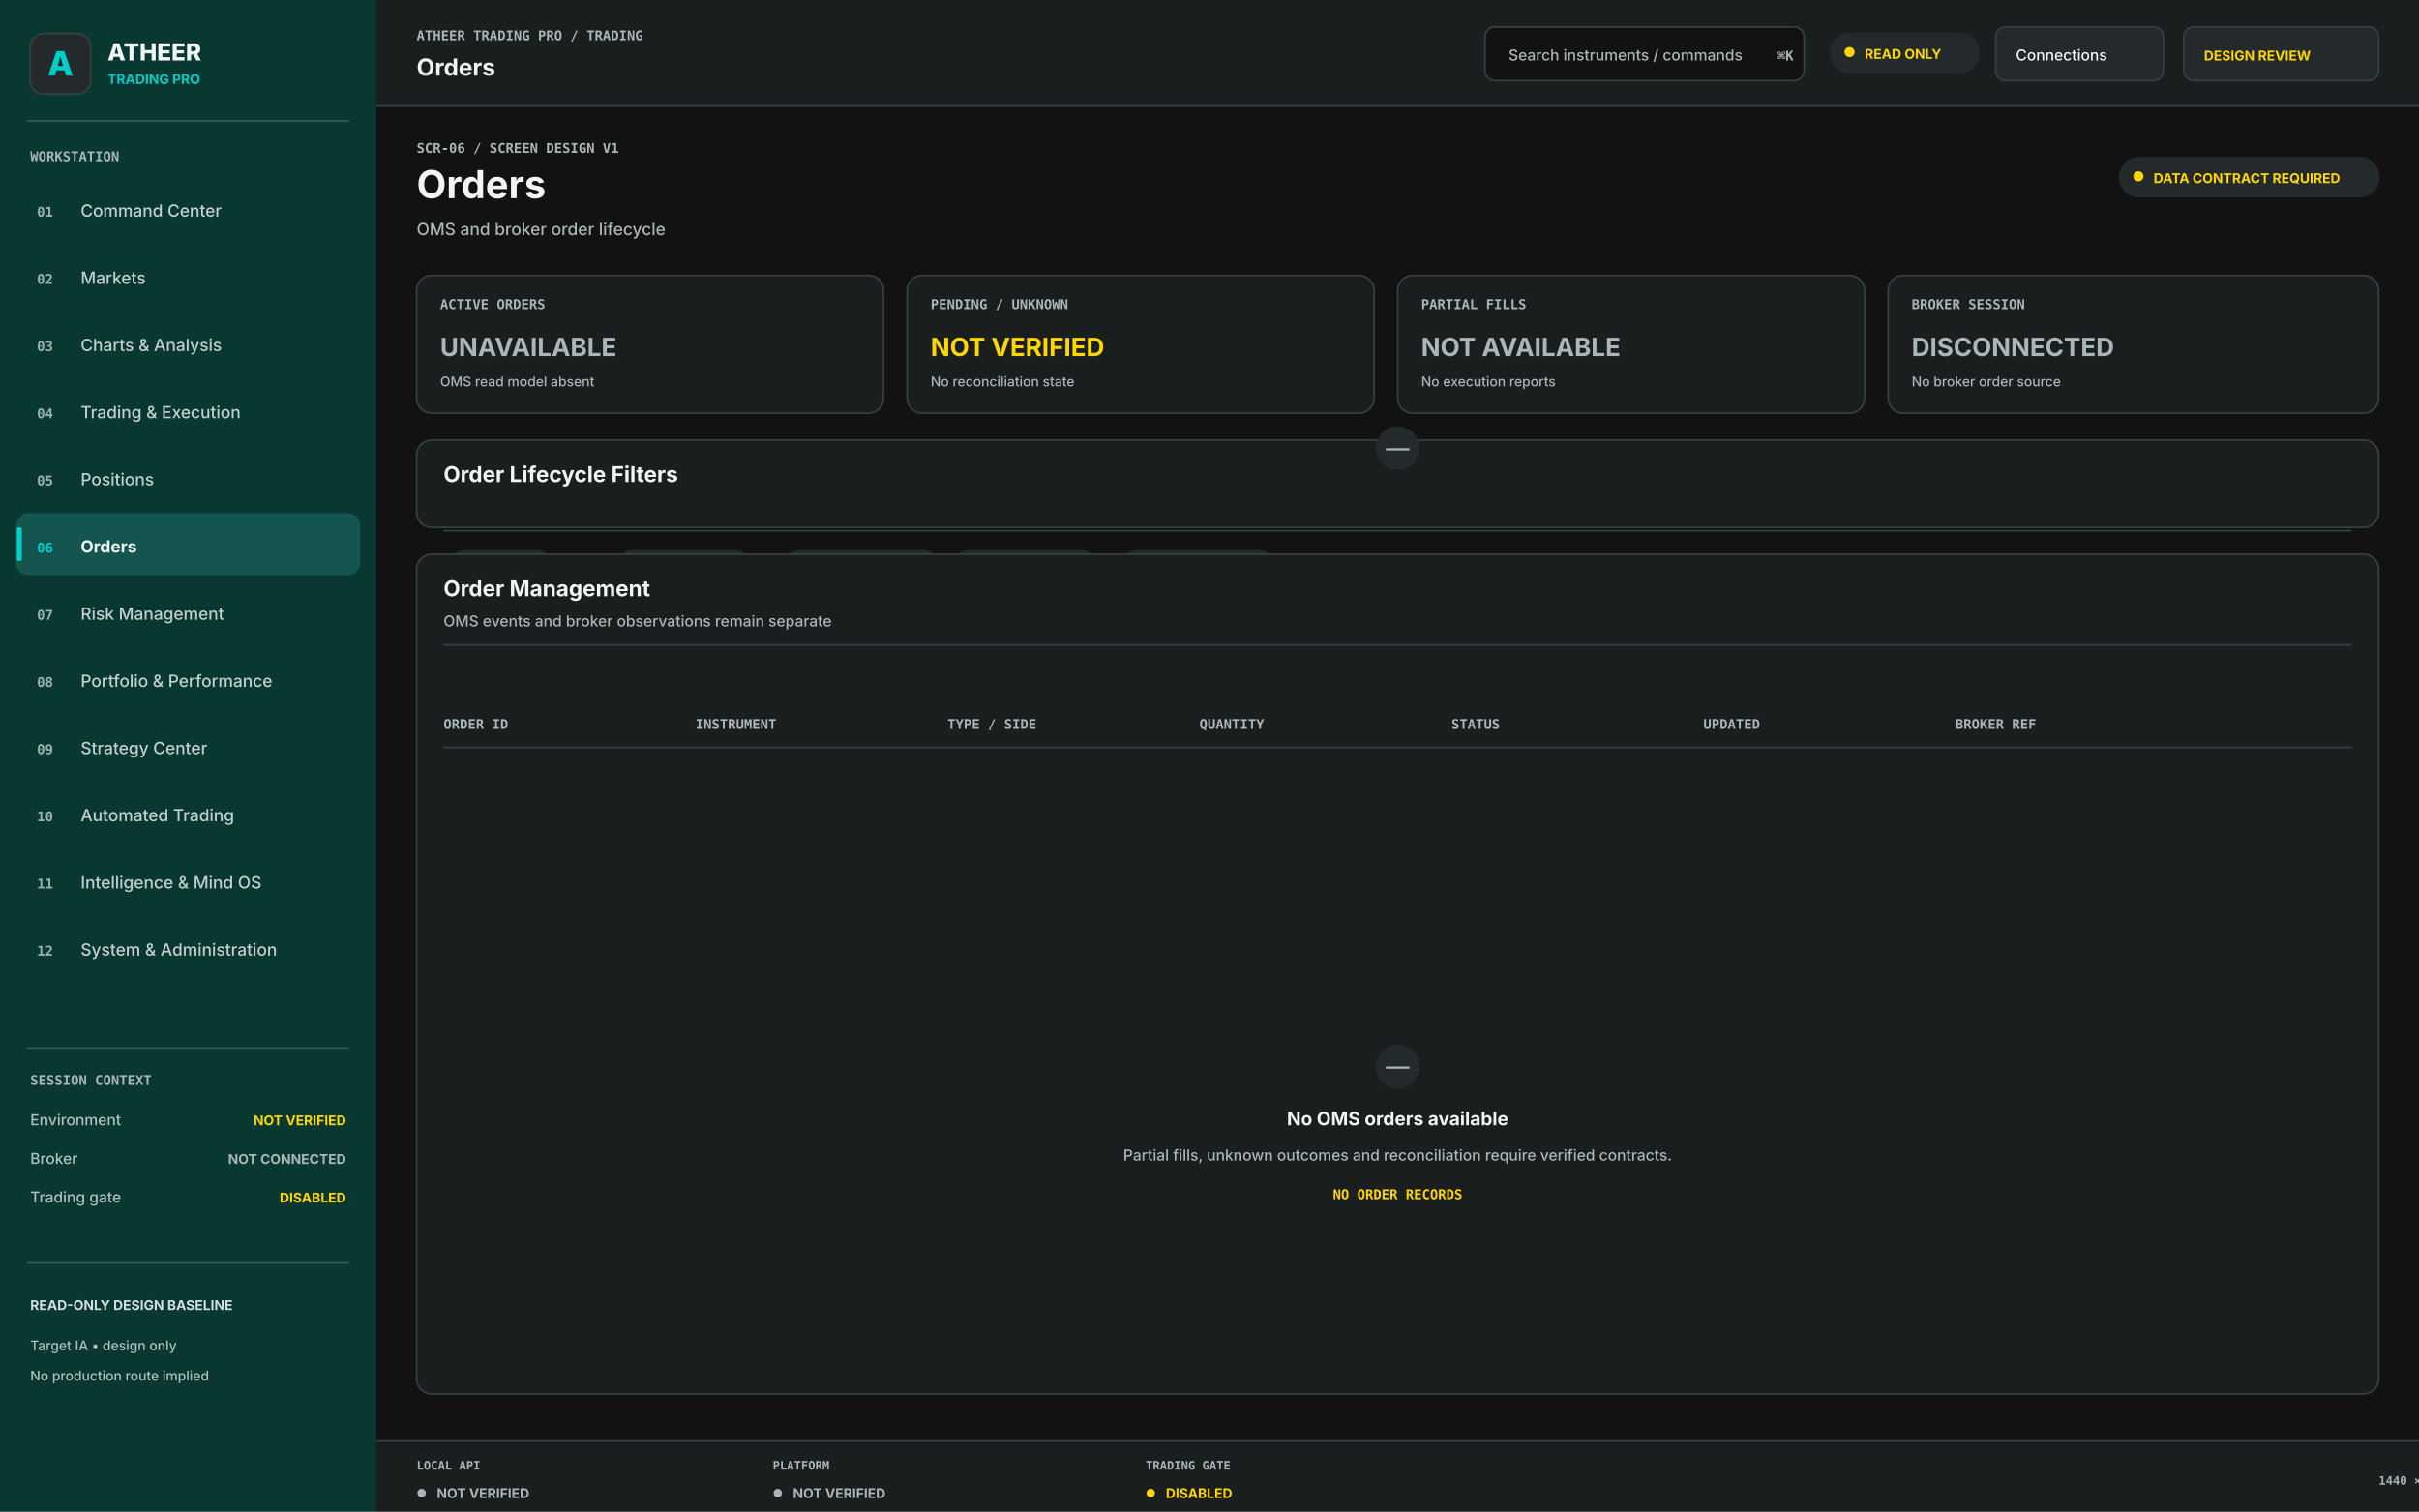
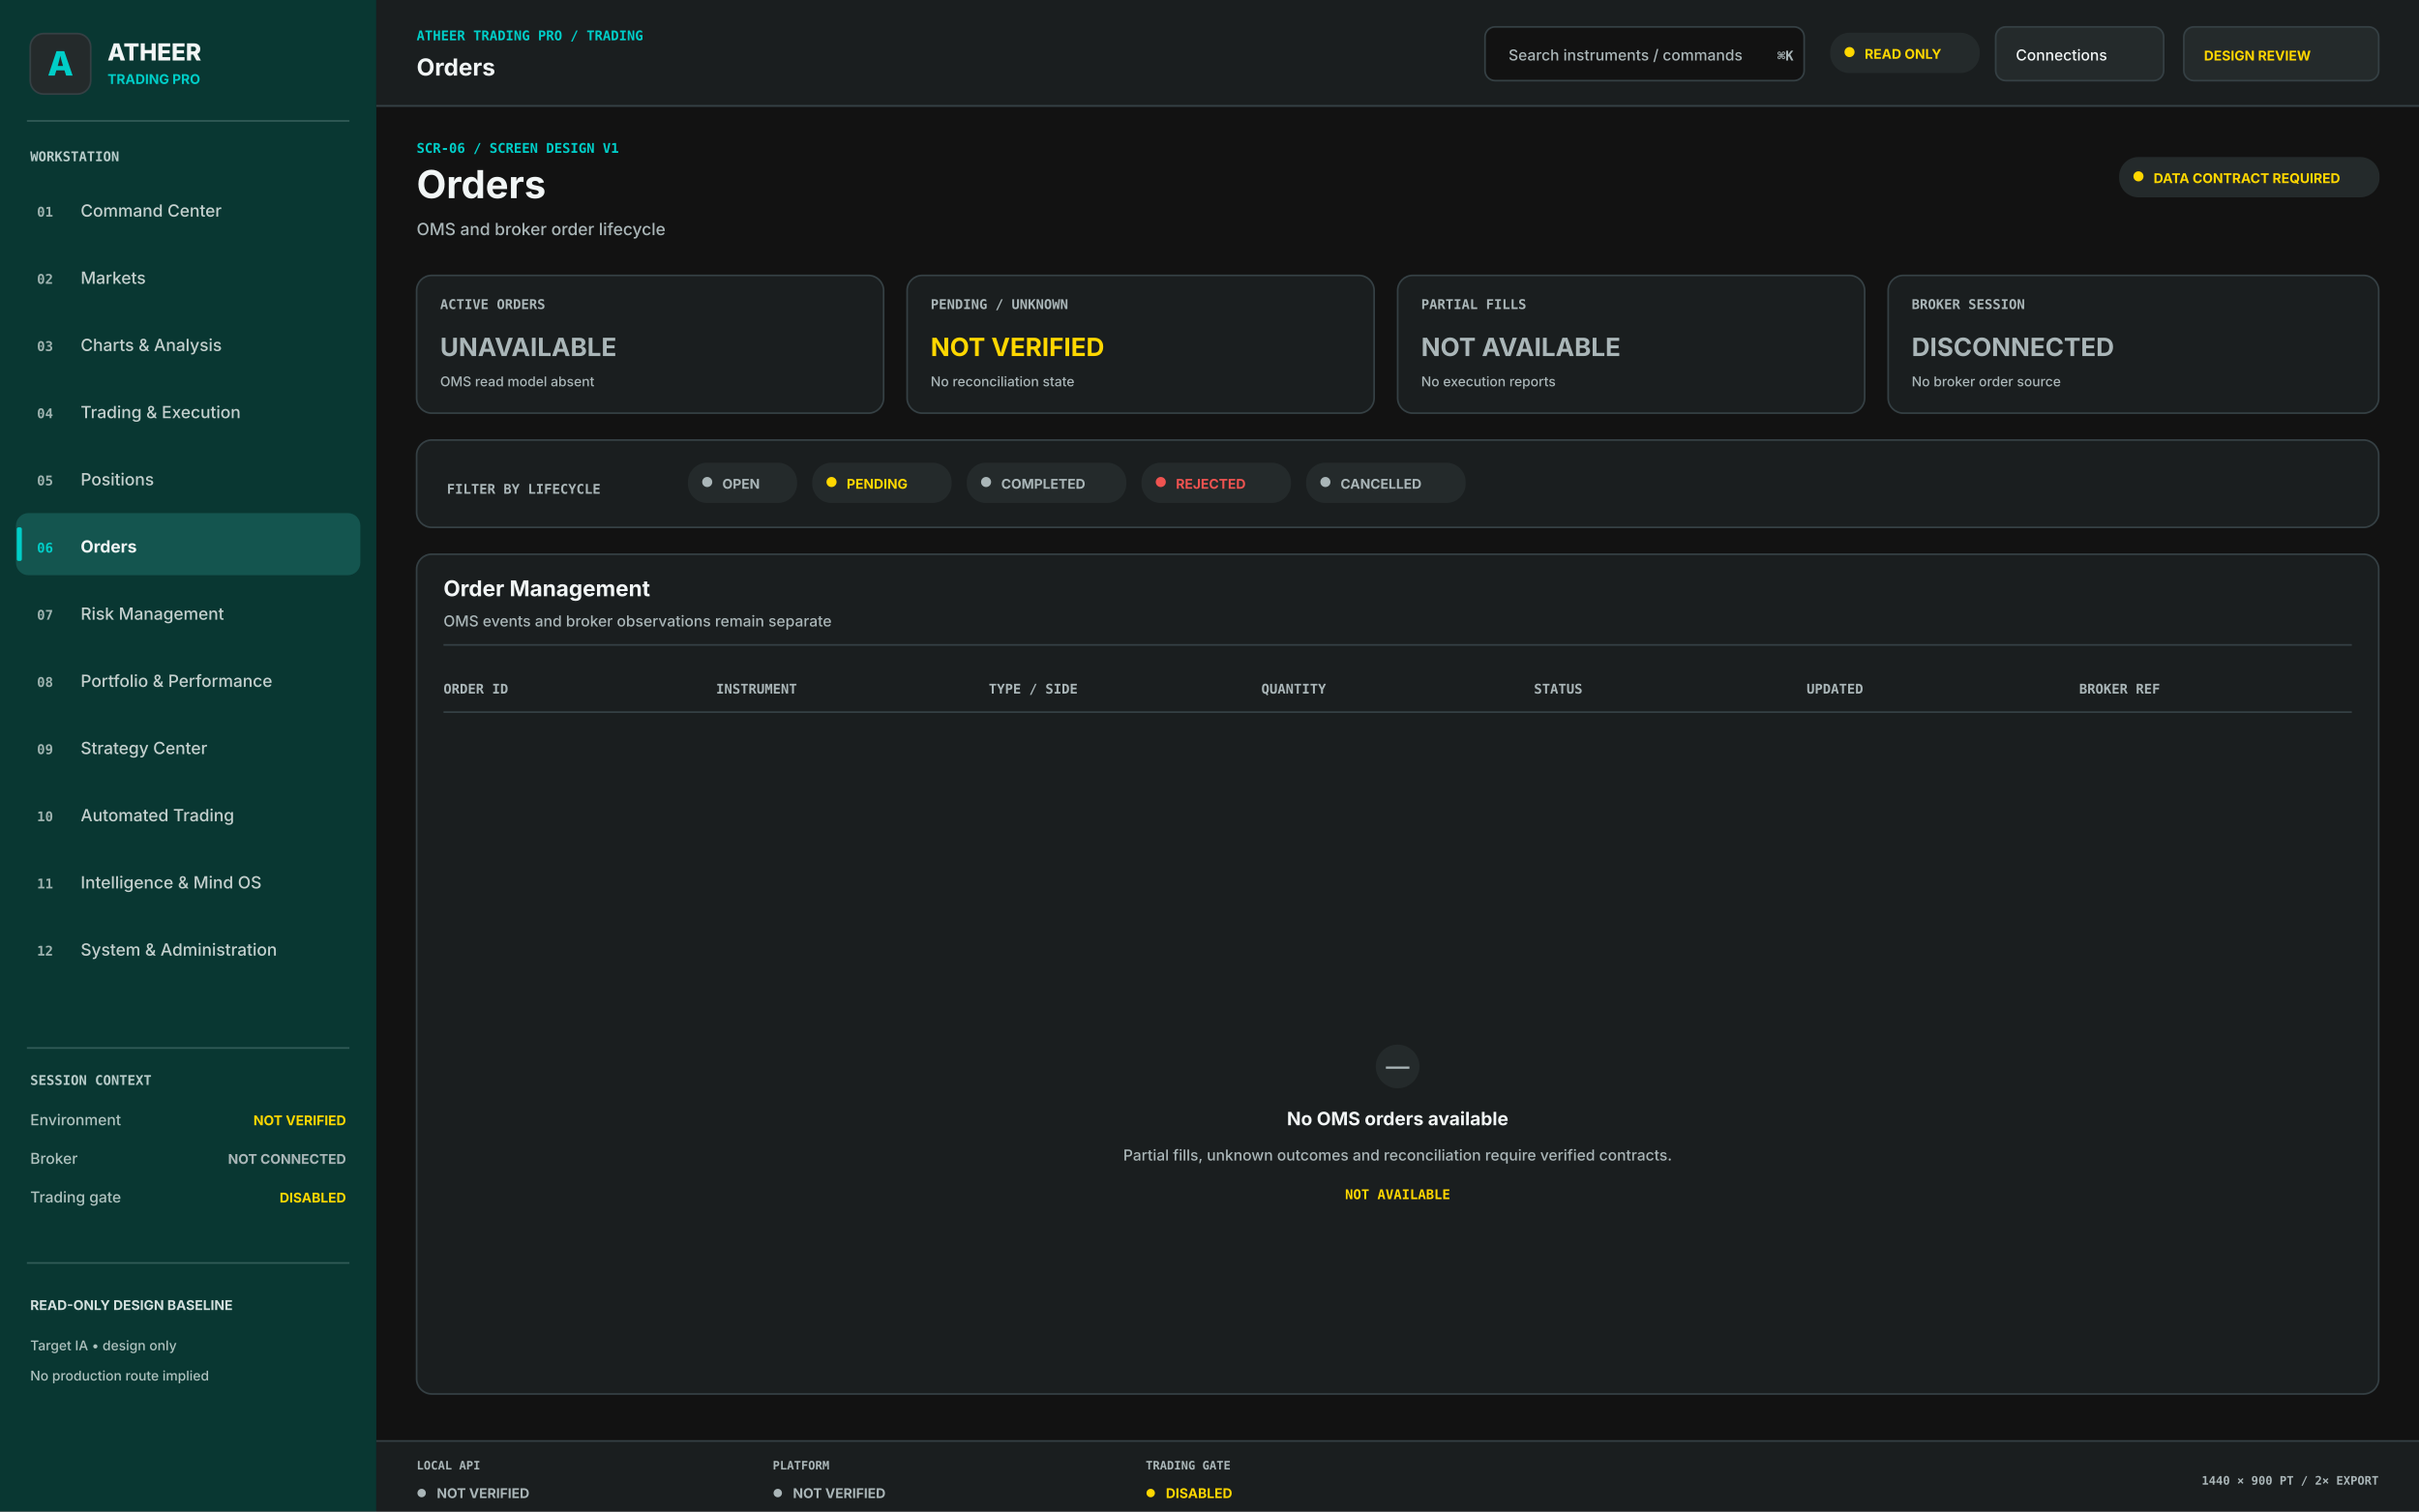
<svg xmlns="http://www.w3.org/2000/svg" width="2880" height="1800" viewBox="0 0 1440 900" role="img" aria-labelledby="design-title design-desc">
  <rect width="1440" height="900" fill="#121212" />
  <rect width="224" height="900" fill="#093732" />
-   <rect x="18" y="20" width="36" height="36" rx="8" fill="#242A2B" stroke="#354044" stroke-width="1" />
+   <rect x="18" y="20" width="36" height="36" rx="8" fill="#242A2B" stroke="#354044" />
  <text x="36" y="45" text-anchor="middle" fill="#00CEC8" font-family="SF Pro Display, -apple-system, BlinkMacSystemFont, Helvetica Neue, sans-serif" font-size="20" font-weight="800">A</text>
  <text x="64" y="36" text-anchor="start" fill="#F1F5F5" font-family="SF Pro Display, -apple-system, BlinkMacSystemFont, Helvetica Neue, sans-serif" font-size="14" font-weight="800">ATHEER</text>
  <text x="64" y="50" text-anchor="start" fill="#00CEC8" font-family="SF Pro Display, -apple-system, BlinkMacSystemFont, Helvetica Neue, sans-serif" font-size="8" font-weight="700">TRADING PRO</text>
  <line x1="16" y1="72" x2="208" y2="72" stroke="#315B57" />
-   <text x="18" y="96" text-anchor="start" fill="#AAB6B8" font-family="SF Mono, Menlo, monospace" font-size="8" font-weight="650">WORKSTATION</text>
+   <text x="18" y="96" text-anchor="start" fill="#B8CCCA" font-family="SF Mono, Menlo, monospace" font-size="8" font-weight="650">WORKSTATION</text>
  <text x="22" y="129" text-anchor="start" fill="#9FB3B0" font-family="SF Mono, Menlo, monospace" font-size="8" font-weight="650">01</text>
  <text x="48" y="129" text-anchor="start" fill="#C4D0CE" font-family="SF Pro Display, -apple-system, BlinkMacSystemFont, Helvetica Neue, sans-serif" font-size="10" font-weight="450">Command Center</text>
  <text x="22" y="169" text-anchor="start" fill="#9FB3B0" font-family="SF Mono, Menlo, monospace" font-size="8" font-weight="650">02</text>
  <text x="48" y="169" text-anchor="start" fill="#C4D0CE" font-family="SF Pro Display, -apple-system, BlinkMacSystemFont, Helvetica Neue, sans-serif" font-size="10" font-weight="450">Markets</text>
  <text x="22" y="209" text-anchor="start" fill="#9FB3B0" font-family="SF Mono, Menlo, monospace" font-size="8" font-weight="650">03</text>
  <text x="48" y="209" text-anchor="start" fill="#C4D0CE" font-family="SF Pro Display, -apple-system, BlinkMacSystemFont, Helvetica Neue, sans-serif" font-size="10" font-weight="450">Charts &amp; Analysis</text>
  <text x="22" y="249" text-anchor="start" fill="#9FB3B0" font-family="SF Mono, Menlo, monospace" font-size="8" font-weight="650">04</text>
  <text x="48" y="249" text-anchor="start" fill="#C4D0CE" font-family="SF Pro Display, -apple-system, BlinkMacSystemFont, Helvetica Neue, sans-serif" font-size="10" font-weight="450">Trading &amp; Execution</text>
  <text x="22" y="289" text-anchor="start" fill="#9FB3B0" font-family="SF Mono, Menlo, monospace" font-size="8" font-weight="650">05</text>
  <text x="48" y="289" text-anchor="start" fill="#C4D0CE" font-family="SF Pro Display, -apple-system, BlinkMacSystemFont, Helvetica Neue, sans-serif" font-size="10" font-weight="450">Positions</text>
-   <rect x="10" y="306" width="204" height="36" rx="7" fill="#14554F" stroke="#14554F" stroke-width="1" />
+   <rect x="10" y="306" width="204" height="36" rx="7" fill="#14554F" stroke="#14554F" />
  <rect x="10" y="314" width="3" height="20" rx="1" fill="#00CEC8" />
  <text x="22" y="329" text-anchor="start" fill="#00CEC8" font-family="SF Mono, Menlo, monospace" font-size="8" font-weight="650">06</text>
  <text x="48" y="329" text-anchor="start" fill="#F1F5F5" font-family="SF Pro Display, -apple-system, BlinkMacSystemFont, Helvetica Neue, sans-serif" font-size="10" font-weight="650">Orders</text>
  <text x="22" y="369" text-anchor="start" fill="#9FB3B0" font-family="SF Mono, Menlo, monospace" font-size="8" font-weight="650">07</text>
  <text x="48" y="369" text-anchor="start" fill="#C4D0CE" font-family="SF Pro Display, -apple-system, BlinkMacSystemFont, Helvetica Neue, sans-serif" font-size="10" font-weight="450">Risk Management</text>
  <text x="22" y="409" text-anchor="start" fill="#9FB3B0" font-family="SF Mono, Menlo, monospace" font-size="8" font-weight="650">08</text>
  <text x="48" y="409" text-anchor="start" fill="#C4D0CE" font-family="SF Pro Display, -apple-system, BlinkMacSystemFont, Helvetica Neue, sans-serif" font-size="10" font-weight="450">Portfolio &amp; Performance</text>
  <text x="22" y="449" text-anchor="start" fill="#9FB3B0" font-family="SF Mono, Menlo, monospace" font-size="8" font-weight="650">09</text>
  <text x="48" y="449" text-anchor="start" fill="#C4D0CE" font-family="SF Pro Display, -apple-system, BlinkMacSystemFont, Helvetica Neue, sans-serif" font-size="10" font-weight="450">Strategy Center</text>
  <text x="22" y="489" text-anchor="start" fill="#9FB3B0" font-family="SF Mono, Menlo, monospace" font-size="8" font-weight="650">10</text>
  <text x="48" y="489" text-anchor="start" fill="#C4D0CE" font-family="SF Pro Display, -apple-system, BlinkMacSystemFont, Helvetica Neue, sans-serif" font-size="10" font-weight="450">Automated Trading</text>
  <text x="22" y="529" text-anchor="start" fill="#9FB3B0" font-family="SF Mono, Menlo, monospace" font-size="8" font-weight="650">11</text>
  <text x="48" y="529" text-anchor="start" fill="#C4D0CE" font-family="SF Pro Display, -apple-system, BlinkMacSystemFont, Helvetica Neue, sans-serif" font-size="10" font-weight="450">Intelligence &amp; Mind OS</text>
  <text x="22" y="569" text-anchor="start" fill="#9FB3B0" font-family="SF Mono, Menlo, monospace" font-size="8" font-weight="650">12</text>
  <text x="48" y="569" text-anchor="start" fill="#C4D0CE" font-family="SF Pro Display, -apple-system, BlinkMacSystemFont, Helvetica Neue, sans-serif" font-size="10" font-weight="450">System &amp; Administration</text>
  <line x1="16" y1="624" x2="208" y2="624" stroke="#315B57" />
-   <text x="18" y="646" text-anchor="start" fill="#AAB6B8" font-family="SF Mono, Menlo, monospace" font-size="8" font-weight="650">SESSION CONTEXT</text>
+   <text x="18" y="646" text-anchor="start" fill="#B8CCCA" font-family="SF Mono, Menlo, monospace" font-size="8" font-weight="650">SESSION CONTEXT</text>
  <text x="18" y="670" text-anchor="start" fill="#AFC2BF" font-family="SF Pro Display, -apple-system, BlinkMacSystemFont, Helvetica Neue, sans-serif" font-size="9" font-weight="500">Environment</text>
  <text x="206" y="670" text-anchor="end" fill="#FFD700" font-family="SF Pro Display, -apple-system, BlinkMacSystemFont, Helvetica Neue, sans-serif" font-size="8" font-weight="650">NOT VERIFIED</text>
  <text x="18" y="693" text-anchor="start" fill="#AFC2BF" font-family="SF Pro Display, -apple-system, BlinkMacSystemFont, Helvetica Neue, sans-serif" font-size="9" font-weight="500">Broker</text>
  <text x="206" y="693" text-anchor="end" fill="#AAB6B8" font-family="SF Pro Display, -apple-system, BlinkMacSystemFont, Helvetica Neue, sans-serif" font-size="8" font-weight="650">NOT CONNECTED</text>
  <text x="18" y="716" text-anchor="start" fill="#AFC2BF" font-family="SF Pro Display, -apple-system, BlinkMacSystemFont, Helvetica Neue, sans-serif" font-size="9" font-weight="500">Trading gate</text>
  <text x="206" y="716" text-anchor="end" fill="#FFD700" font-family="SF Pro Display, -apple-system, BlinkMacSystemFont, Helvetica Neue, sans-serif" font-size="8" font-weight="650">DISABLED</text>
  <line x1="16" y1="752" x2="208" y2="752" stroke="#315B57" />
  <text x="18" y="780" text-anchor="start" fill="#D3E0DE" font-family="SF Pro Display, -apple-system, BlinkMacSystemFont, Helvetica Neue, sans-serif" font-size="8" font-weight="650">READ-ONLY DESIGN BASELINE</text>
  <text x="18" y="804" text-anchor="start" fill="#AFC2BF" font-family="SF Pro Display, -apple-system, BlinkMacSystemFont, Helvetica Neue, sans-serif" font-size="8" font-weight="500">Target IA • design only</text>
  <text x="18" y="822" text-anchor="start" fill="#AFC2BF" font-family="SF Pro Display, -apple-system, BlinkMacSystemFont, Helvetica Neue, sans-serif" font-size="8" font-weight="500">No production route implied</text>
  <rect x="224" width="1216" height="64" fill="#1A1E1F" />
  <line x1="224" y1="63" x2="1440" y2="63" stroke="#354044" />
-   <text x="248" y="24" text-anchor="start" fill="#AAB6B8" font-family="SF Mono, Menlo, monospace" font-size="8" font-weight="650">ATHEER TRADING PRO  /  TRADING</text>
+   <text x="248" y="24" text-anchor="start" fill="#00CEC8" font-family="SF Mono, Menlo, monospace" font-size="8" font-weight="650">ATHEER TRADING PRO  /  TRADING</text>
  <text x="248" y="45" text-anchor="start" fill="#F1F5F5" font-family="SF Pro Display, -apple-system, BlinkMacSystemFont, Helvetica Neue, sans-serif" font-size="14" font-weight="650">Orders</text>
-   <rect x="884" y="16" width="190" height="32" rx="6" fill="#121212" stroke="#354044" stroke-width="1" />
+   <rect x="884" y="16" width="190" height="32" rx="6" fill="#121212" stroke="#354044" />
  <text x="898" y="36" text-anchor="start" fill="#AAB6B8" font-family="SF Pro Display, -apple-system, BlinkMacSystemFont, Helvetica Neue, sans-serif" font-size="9" font-weight="500">Search instruments / commands</text>
  <text x="1058" y="36" text-anchor="start" fill="#AAB6B8" font-family="SF Mono, Menlo, monospace" font-size="8" font-weight="650">⌘K</text>
-   <rect x="1090" y="20" width="88" height="23" rx="11" fill="#242A2B" stroke="#242A2B" stroke-width="1" />
+   <rect x="1090" y="20" width="88" height="23" rx="11" fill="#242A2B" stroke="#242A2B" />
  <circle cx="1101" cy="31" r="3" fill="#FFD700" />
  <text x="1110" y="35" text-anchor="start" fill="#FFD700" font-family="SF Pro Display, -apple-system, BlinkMacSystemFont, Helvetica Neue, sans-serif" font-size="8" font-weight="700">READ ONLY</text>
-   <rect x="1188" y="16" width="100" height="32" rx="6" fill="#242A2B" stroke="#354044" stroke-width="1" />
+   <rect x="1188" y="16" width="100" height="32" rx="6" fill="#242A2B" stroke="#354044" />
  <text x="1200" y="36" text-anchor="start" fill="#F1F5F5" font-family="SF Pro Display, -apple-system, BlinkMacSystemFont, Helvetica Neue, sans-serif" font-size="9" font-weight="500">Connections</text>
-   <rect x="1300" y="16" width="116" height="32" rx="6" fill="#242A2B" stroke="#354044" stroke-width="1" />
+   <rect x="1300" y="16" width="116" height="32" rx="6" fill="#242A2B" stroke="#354044" />
  <text x="1312" y="36" text-anchor="start" fill="#FFD700" font-family="SF Pro Display, -apple-system, BlinkMacSystemFont, Helvetica Neue, sans-serif" font-size="8" font-weight="700">DESIGN REVIEW</text>
-   <text x="248" y="91" text-anchor="start" fill="#AAB6B8" font-family="SF Mono, Menlo, monospace" font-size="8" font-weight="650">SCR-06  /  SCREEN DESIGN V1</text>
+   <text x="248" y="91" text-anchor="start" fill="#00CEC8" font-family="SF Mono, Menlo, monospace" font-size="8" font-weight="650">SCR-06  /  SCREEN DESIGN V1</text>
  <text x="248" y="118" text-anchor="start" fill="#F1F5F5" font-family="SF Pro Display, -apple-system, BlinkMacSystemFont, Helvetica Neue, sans-serif" font-size="23" font-weight="750">Orders</text>
  <text x="248" y="140" text-anchor="start" fill="#AAB6B8" font-family="SF Pro Display, -apple-system, BlinkMacSystemFont, Helvetica Neue, sans-serif" font-size="10" font-weight="500">OMS and broker order lifecycle</text>
-   <rect x="1262" y="94" width="154" height="23" rx="11" fill="#242A2B" stroke="#242A2B" stroke-width="1" />
+   <rect x="1262" y="94" width="154" height="23" rx="11" fill="#242A2B" stroke="#242A2B" />
  <circle cx="1273" cy="105" r="3" fill="#FFD700" />
  <text x="1282" y="109" text-anchor="start" fill="#FFD700" font-family="SF Pro Display, -apple-system, BlinkMacSystemFont, Helvetica Neue, sans-serif" font-size="8" font-weight="700">DATA CONTRACT REQUIRED</text>
  <rect x="224" y="858" width="1216" height="42" fill="#1A1E1F" />
  <line x1="224" y1="858" x2="1440" y2="858" stroke="#354044" />
  <text x="248" y="875" text-anchor="start" fill="#AAB6B8" font-family="SF Mono, Menlo, monospace" font-size="7" font-weight="650">LOCAL API</text>
  <circle cx="251" cy="889" r="2.5" fill="#AAB6B8" />
  <text x="260" y="892" text-anchor="start" fill="#AAB6B8" font-family="SF Pro Display, -apple-system, BlinkMacSystemFont, Helvetica Neue, sans-serif" font-size="8" font-weight="650">NOT VERIFIED</text>
  <text x="460" y="875" text-anchor="start" fill="#AAB6B8" font-family="SF Mono, Menlo, monospace" font-size="7" font-weight="650">PLATFORM</text>
  <circle cx="463" cy="889" r="2.5" fill="#AAB6B8" />
  <text x="472" y="892" text-anchor="start" fill="#AAB6B8" font-family="SF Pro Display, -apple-system, BlinkMacSystemFont, Helvetica Neue, sans-serif" font-size="8" font-weight="650">NOT VERIFIED</text>
  <text x="682" y="875" text-anchor="start" fill="#AAB6B8" font-family="SF Mono, Menlo, monospace" font-size="7" font-weight="650">TRADING GATE</text>
  <circle cx="685" cy="889" r="2.5" fill="#FFD700" />
  <text x="694" y="892" text-anchor="start" fill="#FFD700" font-family="SF Pro Display, -apple-system, BlinkMacSystemFont, Helvetica Neue, sans-serif" font-size="8" font-weight="650">DISABLED</text>
-   <text x="1416" y="884" text-anchor="start" fill="#AAB6B8" font-family="SF Mono, Menlo, monospace" font-size="7" font-weight="650">1440 × 900 PT / 2× EXPORT</text>
-   <rect x="248" y="164" width="278" height="82" rx="9" fill="#1A1E1F" stroke="#354044" stroke-width="1" />
+   <text x="1416" y="884" text-anchor="end" fill="#AAB6B8" font-family="SF Mono, Menlo, monospace" font-size="7" font-weight="650">1440 × 900 PT / 2× EXPORT</text>
+   <rect x="248" y="164" width="278" height="82" rx="9" fill="#1A1E1F" stroke="#354044" />
  <text x="262" y="184" text-anchor="start" fill="#AAB6B8" font-family="SF Mono, Menlo, monospace" font-size="8" font-weight="650">ACTIVE ORDERS</text>
  <text x="262" y="212" text-anchor="start" fill="#AAB6B8" font-family="SF Pro Display, -apple-system, BlinkMacSystemFont, Helvetica Neue, sans-serif" font-size="15" font-weight="650">UNAVAILABLE</text>
  <text x="262" y="230" text-anchor="start" fill="#AAB6B8" font-family="SF Pro Display, -apple-system, BlinkMacSystemFont, Helvetica Neue, sans-serif" font-size="8" font-weight="500">OMS read model absent</text>
-   <rect x="540" y="164" width="278" height="82" rx="9" fill="#1A1E1F" stroke="#354044" stroke-width="1" />
+   <rect x="540" y="164" width="278" height="82" rx="9" fill="#1A1E1F" stroke="#354044" />
  <text x="554" y="184" text-anchor="start" fill="#AAB6B8" font-family="SF Mono, Menlo, monospace" font-size="8" font-weight="650">PENDING / UNKNOWN</text>
  <text x="554" y="212" text-anchor="start" fill="#FFD700" font-family="SF Pro Display, -apple-system, BlinkMacSystemFont, Helvetica Neue, sans-serif" font-size="15" font-weight="650">NOT VERIFIED</text>
  <text x="554" y="230" text-anchor="start" fill="#AAB6B8" font-family="SF Pro Display, -apple-system, BlinkMacSystemFont, Helvetica Neue, sans-serif" font-size="8" font-weight="500">No reconciliation state</text>
-   <rect x="832" y="164" width="278" height="82" rx="9" fill="#1A1E1F" stroke="#354044" stroke-width="1" />
+   <rect x="832" y="164" width="278" height="82" rx="9" fill="#1A1E1F" stroke="#354044" />
  <text x="846" y="184" text-anchor="start" fill="#AAB6B8" font-family="SF Mono, Menlo, monospace" font-size="8" font-weight="650">PARTIAL FILLS</text>
  <text x="846" y="212" text-anchor="start" fill="#AAB6B8" font-family="SF Pro Display, -apple-system, BlinkMacSystemFont, Helvetica Neue, sans-serif" font-size="15" font-weight="650">NOT AVAILABLE</text>
  <text x="846" y="230" text-anchor="start" fill="#AAB6B8" font-family="SF Pro Display, -apple-system, BlinkMacSystemFont, Helvetica Neue, sans-serif" font-size="8" font-weight="500">No execution reports</text>
-   <rect x="1124" y="164" width="292" height="82" rx="9" fill="#1A1E1F" stroke="#354044" stroke-width="1" />
+   <rect x="1124" y="164" width="292" height="82" rx="9" fill="#1A1E1F" stroke="#354044" />
  <text x="1138" y="184" text-anchor="start" fill="#AAB6B8" font-family="SF Mono, Menlo, monospace" font-size="8" font-weight="650">BROKER SESSION</text>
  <text x="1138" y="212" text-anchor="start" fill="#AAB6B8" font-family="SF Pro Display, -apple-system, BlinkMacSystemFont, Helvetica Neue, sans-serif" font-size="15" font-weight="650">DISCONNECTED</text>
  <text x="1138" y="230" text-anchor="start" fill="#AAB6B8" font-family="SF Pro Display, -apple-system, BlinkMacSystemFont, Helvetica Neue, sans-serif" font-size="8" font-weight="500">No broker order source</text>
-   <rect x="248" y="262" width="1168" height="52" rx="9" fill="#1A1E1F" stroke="#354044" stroke-width="1" />
-   <text x="264" y="287" text-anchor="start" fill="#F1F5F5" font-family="SF Pro Display, -apple-system, BlinkMacSystemFont, Helvetica Neue, sans-serif" font-size="13" font-weight="650">Order Lifecycle Filters</text>
-   <line x1="264" y1="316" x2="1400" y2="316" stroke="#354044" />
-   <rect x="266" y="328" width="64" height="23" rx="11" fill="#242A2B" stroke="#242A2B" stroke-width="1" />
-   <circle cx="277" cy="339" r="3" fill="#AAB6B8" />
-   <text x="286" y="343" text-anchor="start" fill="#AAB6B8" font-family="SF Pro Display, -apple-system, BlinkMacSystemFont, Helvetica Neue, sans-serif" font-size="8" font-weight="700">OPEN</text>
-   <rect x="366" y="328" width="82" height="23" rx="11" fill="#242A2B" stroke="#242A2B" stroke-width="1" />
-   <circle cx="377" cy="339" r="3" fill="#FFD700" />
-   <text x="386" y="343" text-anchor="start" fill="#FFD700" font-family="SF Pro Display, -apple-system, BlinkMacSystemFont, Helvetica Neue, sans-serif" font-size="8" font-weight="700">PENDING</text>
-   <rect x="466" y="328" width="94" height="23" rx="11" fill="#242A2B" stroke="#242A2B" stroke-width="1" />
-   <circle cx="477" cy="339" r="3" fill="#AAB6B8" />
-   <text x="486" y="343" text-anchor="start" fill="#AAB6B8" font-family="SF Pro Display, -apple-system, BlinkMacSystemFont, Helvetica Neue, sans-serif" font-size="8" font-weight="700">COMPLETED</text>
-   <rect x="566" y="328" width="88" height="23" rx="11" fill="#242A2B" stroke="#242A2B" stroke-width="1" />
-   <circle cx="577" cy="339" r="3" fill="#EF5350" />
-   <text x="586" y="343" text-anchor="start" fill="#EF5350" font-family="SF Pro Display, -apple-system, BlinkMacSystemFont, Helvetica Neue, sans-serif" font-size="8" font-weight="700">REJECTED</text>
-   <rect x="666" y="328" width="94" height="23" rx="11" fill="#242A2B" stroke="#242A2B" stroke-width="1" />
-   <circle cx="677" cy="339" r="3" fill="#AAB6B8" />
-   <text x="686" y="343" text-anchor="start" fill="#AAB6B8" font-family="SF Pro Display, -apple-system, BlinkMacSystemFont, Helvetica Neue, sans-serif" font-size="8" font-weight="700">CANCELLED</text>
-   <circle cx="832" cy="266.84" r="13" fill="#242A2B" />
-   <text x="832" y="271.84" text-anchor="middle" fill="#AAB6B8" font-family="SF Pro Display, -apple-system, BlinkMacSystemFont, Helvetica Neue, sans-serif" font-size="14" font-weight="500">—</text>
-   <text x="832" y="301.84" text-anchor="middle" fill="#F1F5F5" font-family="SF Pro Display, -apple-system, BlinkMacSystemFont, Helvetica Neue, sans-serif" font-size="11" font-weight="650" />
-   <text x="832" y="322.84" text-anchor="middle" fill="#AAB6B8" font-family="SF Pro Display, -apple-system, BlinkMacSystemFont, Helvetica Neue, sans-serif" font-size="9" font-weight="450" />
-   <text x="832" y="345.84" text-anchor="middle" fill="#FFD700" font-family="SF Mono, Menlo, monospace" font-size="8" font-weight="700">NOT AVAILABLE</text>
-   <rect x="248" y="330" width="1168" height="500" rx="9" fill="#1A1E1F" stroke="#354044" stroke-width="1" />
+   <rect x="248" y="262" width="1168" height="52" rx="9" fill="#1A1E1F" stroke="#354044" />
+   <text x="266" y="294" text-anchor="start" fill="#AAB6B8" font-family="SF Mono, Menlo, monospace" font-size="8" font-weight="650">FILTER BY LIFECYCLE</text>
+   <rect x="410" y="276" width="64" height="23" rx="11" fill="#242A2B" stroke="#242A2B" />
+   <circle cx="421" cy="287" r="3" fill="#AAB6B8" />
+   <text x="430" y="291" text-anchor="start" fill="#AAB6B8" font-family="SF Pro Display, -apple-system, BlinkMacSystemFont, Helvetica Neue, sans-serif" font-size="8" font-weight="700">OPEN</text>
+   <rect x="484" y="276" width="82" height="23" rx="11" fill="#242A2B" stroke="#242A2B" />
+   <circle cx="495" cy="287" r="3" fill="#FFD700" />
+   <text x="504" y="291" text-anchor="start" fill="#FFD700" font-family="SF Pro Display, -apple-system, BlinkMacSystemFont, Helvetica Neue, sans-serif" font-size="8" font-weight="700">PENDING</text>
+   <rect x="576" y="276" width="94" height="23" rx="11" fill="#242A2B" stroke="#242A2B" />
+   <circle cx="587" cy="287" r="3" fill="#AAB6B8" />
+   <text x="596" y="291" text-anchor="start" fill="#AAB6B8" font-family="SF Pro Display, -apple-system, BlinkMacSystemFont, Helvetica Neue, sans-serif" font-size="8" font-weight="700">COMPLETED</text>
+   <rect x="680" y="276" width="88" height="23" rx="11" fill="#242A2B" stroke="#242A2B" />
+   <circle cx="691" cy="287" r="3" fill="#EF5350" />
+   <text x="700" y="291" text-anchor="start" fill="#EF5350" font-family="SF Pro Display, -apple-system, BlinkMacSystemFont, Helvetica Neue, sans-serif" font-size="8" font-weight="700">REJECTED</text>
+   <rect x="778" y="276" width="94" height="23" rx="11" fill="#242A2B" stroke="#242A2B" />
+   <circle cx="789" cy="287" r="3" fill="#AAB6B8" />
+   <text x="798" y="291" text-anchor="start" fill="#AAB6B8" font-family="SF Pro Display, -apple-system, BlinkMacSystemFont, Helvetica Neue, sans-serif" font-size="8" font-weight="700">CANCELLED</text>
+   <rect x="248" y="330" width="1168" height="500" rx="9" fill="#1A1E1F" stroke="#354044" />
  <text x="264" y="355" text-anchor="start" fill="#F1F5F5" font-family="SF Pro Display, -apple-system, BlinkMacSystemFont, Helvetica Neue, sans-serif" font-size="13" font-weight="650">Order Management</text>
  <text x="264" y="373" text-anchor="start" fill="#AAB6B8" font-family="SF Pro Display, -apple-system, BlinkMacSystemFont, Helvetica Neue, sans-serif" font-size="9" font-weight="500">OMS events and broker observations remain separate</text>
  <line x1="264" y1="384" x2="1400" y2="384" stroke="#354044" />
-   <text x="264" y="434" text-anchor="start" fill="#AAB6B8" font-family="SF Mono, Menlo, monospace" font-size="8" font-weight="650">ORDER ID</text>
-   <text x="414" y="434" text-anchor="start" fill="#AAB6B8" font-family="SF Mono, Menlo, monospace" font-size="8" font-weight="650">INSTRUMENT</text>
-   <text x="564" y="434" text-anchor="start" fill="#AAB6B8" font-family="SF Mono, Menlo, monospace" font-size="8" font-weight="650">TYPE / SIDE</text>
-   <text x="714" y="434" text-anchor="start" fill="#AAB6B8" font-family="SF Mono, Menlo, monospace" font-size="8" font-weight="650">QUANTITY</text>
-   <text x="864" y="434" text-anchor="start" fill="#AAB6B8" font-family="SF Mono, Menlo, monospace" font-size="8" font-weight="650">STATUS</text>
-   <text x="1014" y="434" text-anchor="start" fill="#AAB6B8" font-family="SF Mono, Menlo, monospace" font-size="8" font-weight="650">UPDATED</text>
-   <text x="1164" y="434" text-anchor="start" fill="#AAB6B8" font-family="SF Mono, Menlo, monospace" font-size="8" font-weight="650">BROKER REF</text>
-   <line x1="264" y1="445" x2="1400" y2="445" stroke="#354044" />
+   <text x="264" y="413" text-anchor="start" fill="#AAB6B8" font-family="SF Mono, Menlo, monospace" font-size="8" font-weight="650">ORDER ID</text>
+   <text x="426.286" y="413" text-anchor="start" fill="#AAB6B8" font-family="SF Mono, Menlo, monospace" font-size="8" font-weight="650">INSTRUMENT</text>
+   <text x="588.571" y="413" text-anchor="start" fill="#AAB6B8" font-family="SF Mono, Menlo, monospace" font-size="8" font-weight="650">TYPE / SIDE</text>
+   <text x="750.857" y="413" text-anchor="start" fill="#AAB6B8" font-family="SF Mono, Menlo, monospace" font-size="8" font-weight="650">QUANTITY</text>
+   <text x="913.143" y="413" text-anchor="start" fill="#AAB6B8" font-family="SF Mono, Menlo, monospace" font-size="8" font-weight="650">STATUS</text>
+   <text x="1075.429" y="413" text-anchor="start" fill="#AAB6B8" font-family="SF Mono, Menlo, monospace" font-size="8" font-weight="650">UPDATED</text>
+   <text x="1237.714" y="413" text-anchor="start" fill="#AAB6B8" font-family="SF Mono, Menlo, monospace" font-size="8" font-weight="650">BROKER REF</text>
+   <line x1="264" y1="424" x2="1400" y2="424" stroke="#354044" />
  <circle cx="832" cy="635" r="13" fill="#242A2B" />
  <text x="832" y="640" text-anchor="middle" fill="#AAB6B8" font-family="SF Pro Display, -apple-system, BlinkMacSystemFont, Helvetica Neue, sans-serif" font-size="14" font-weight="500">—</text>
  <text x="832" y="670" text-anchor="middle" fill="#F1F5F5" font-family="SF Pro Display, -apple-system, BlinkMacSystemFont, Helvetica Neue, sans-serif" font-size="11" font-weight="650">No OMS orders available</text>
  <text x="832" y="691" text-anchor="middle" fill="#AAB6B8" font-family="SF Pro Display, -apple-system, BlinkMacSystemFont, Helvetica Neue, sans-serif" font-size="9" font-weight="450">Partial fills, unknown outcomes and reconciliation require verified contracts.</text>
-   <text x="832" y="714" text-anchor="middle" fill="#FFD700" font-family="SF Mono, Menlo, monospace" font-size="8" font-weight="700">NO ORDER RECORDS</text>
+   <text x="832" y="714" text-anchor="middle" fill="#FFD700" font-family="SF Mono, Menlo, monospace" font-size="8" font-weight="700">NOT AVAILABLE</text>
</svg>
